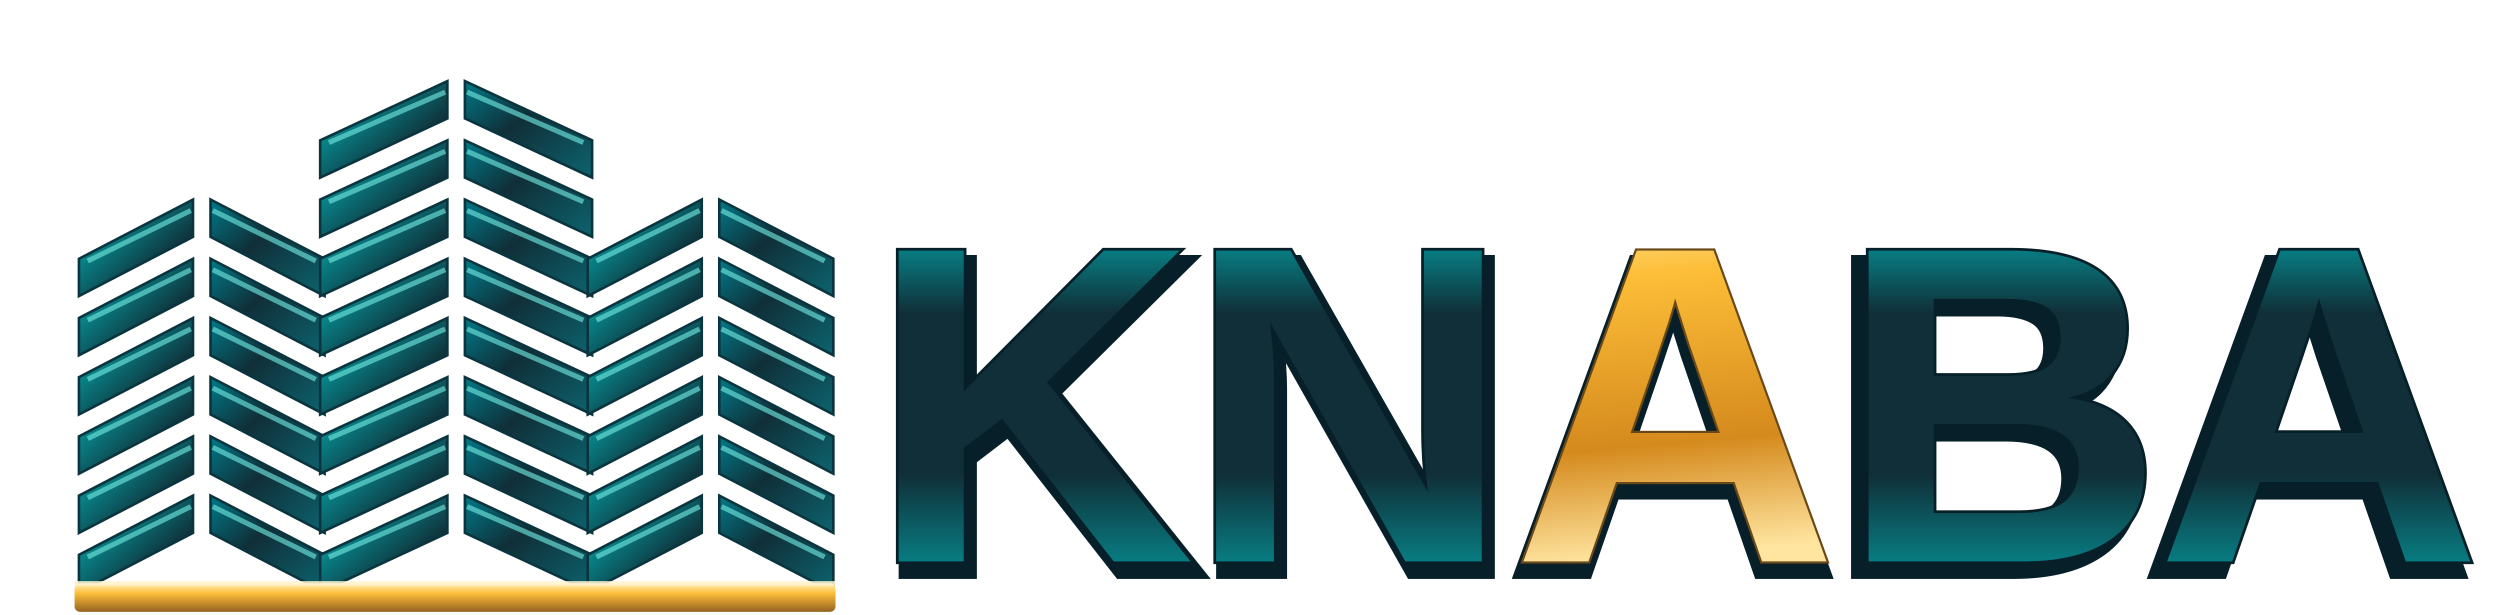
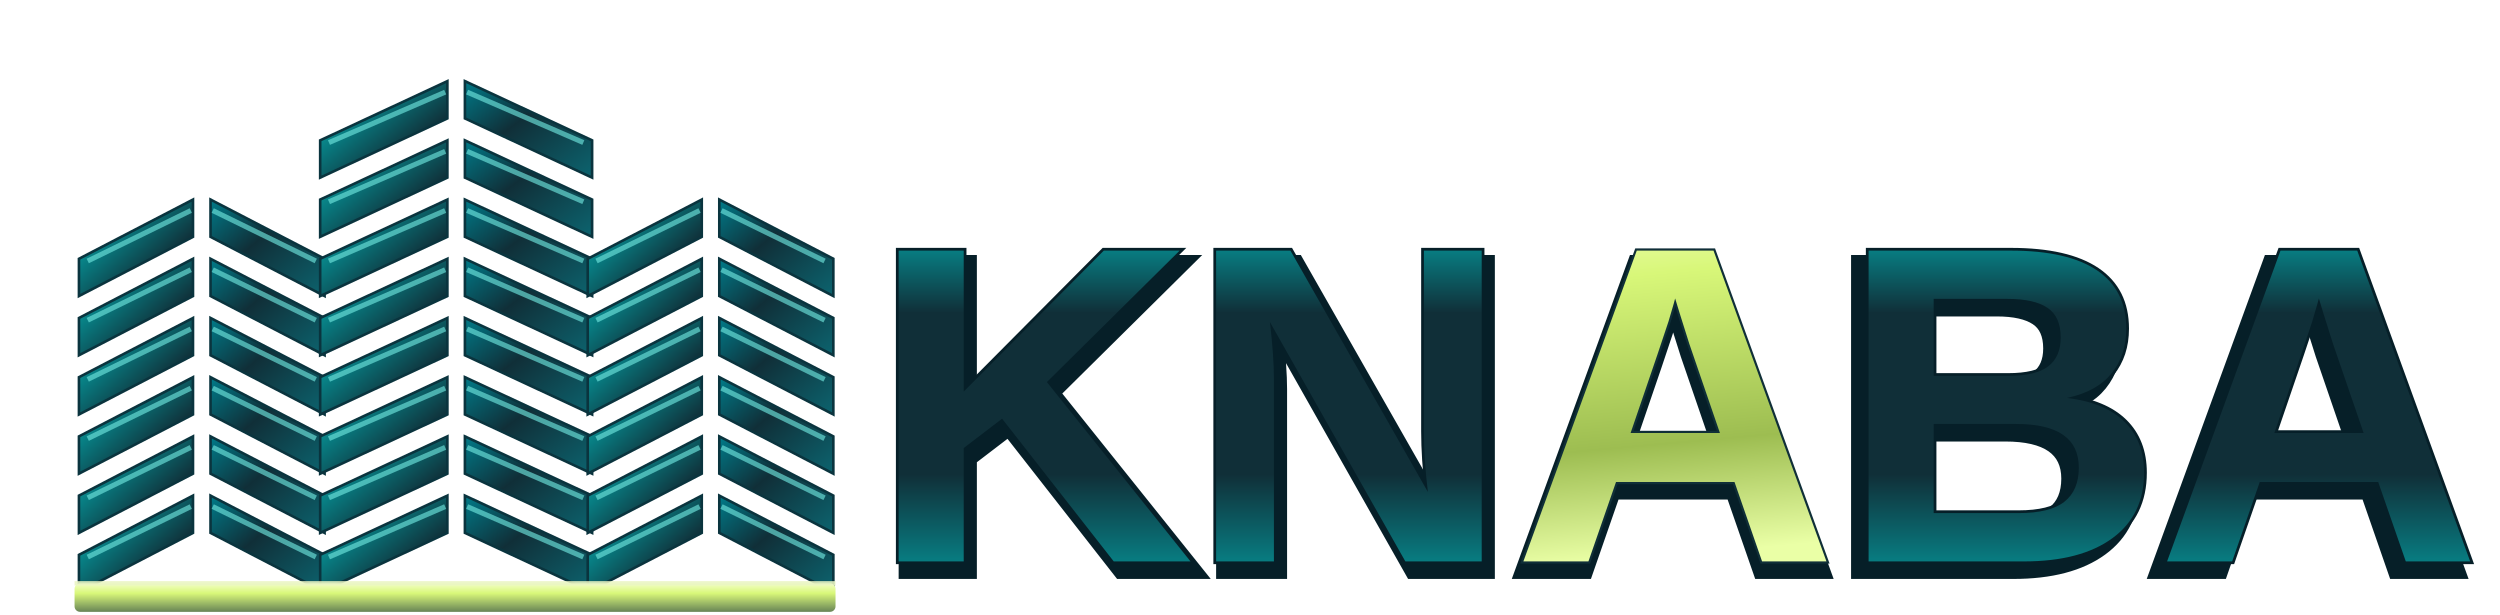
<svg xmlns="http://www.w3.org/2000/svg" viewBox="0 0 1140 280" role="img" aria-labelledby="knaba-title knaba-desc">
  <defs>
    <linearGradient id="buildingLeft" x1="0" x2=".9" y1=".15" y2="1">
      <stop stop-color="#13B8B4" />
      <stop offset=".32" stop-color="#087C81" />
      <stop offset=".72" stop-color="#102F38" />
      <stop offset="1" stop-color="#164F5A" />
    </linearGradient>
    <linearGradient id="buildingRight" x1="0" x2="1" y1="0" y2="1">
      <stop stop-color="#007B89" />
      <stop offset=".42" stop-color="#102F38" />
      <stop offset="1" stop-color="#0C646F" />
    </linearGradient>
    <linearGradient id="metalInk" x1="0" x2="0" y1="0" y2="1">
      <stop stop-color="#087C81" />
      <stop offset=".2" stop-color="#102F38" />
      <stop offset=".72" stop-color="#102F38" />
      <stop offset="1" stop-color="#087C81" />
    </linearGradient>
-     <linearGradient id="goldAccent" x1="0" x2=".45" y1="0" y2="1">
-       <stop stop-color="#FFF0B0" />
-       <stop offset=".24" stop-color="#FDBE38" />
-       <stop offset=".7" stop-color="#D58A1D" />
-       <stop offset="1" stop-color="#FFE5A0" />
+     <linearGradient id="limeAccent" x1="0" x2=".45" y1="0" y2="1">
+       <stop stop-color="#F3FFC6" />
+       <stop offset=".24" stop-color="#D8F779" />
+       <stop offset=".7" stop-color="#9DBD51" />
+       <stop offset="1" stop-color="#EAFFA6" />
    </linearGradient>
-     <linearGradient id="goldBase" x1="0" x2="0" y1="0" y2="1">
-       <stop stop-color="#FFF1BB" />
-       <stop offset=".35" stop-color="#FDBE38" />
-       <stop offset="1" stop-color="#946220" />
+     <linearGradient id="limeBase" x1="0" x2="0" y1="0" y2="1">
+       <stop stop-color="#F3FFC6" />
+       <stop offset=".35" stop-color="#D8F779" />
+       <stop offset="1" stop-color="#688456" />
    </linearGradient>
  </defs>
  <g aria-hidden="true">
    <g>
      <path d="M36 118 88 91 V108 L36 135 Z" fill="url(#buildingLeft)" stroke="#0A343E" stroke-width="1.2" />
      <path d="M96 91 148 118 V135 L96 108 Z" fill="url(#buildingRight)" stroke="#0A343E" stroke-width="1.2" />
      <path d="M40 119 87 96 M97 96 144 119" fill="none" stroke="#6DE3DC" stroke-opacity=".65" stroke-width="2.3" />
    </g>
    <g>
      <path d="M36 145 88 118 V135 L36 162 Z" fill="url(#buildingLeft)" stroke="#0A343E" stroke-width="1.2" />
      <path d="M96 118 148 145 V162 L96 135 Z" fill="url(#buildingRight)" stroke="#0A343E" stroke-width="1.2" />
      <path d="M40 146 87 123 M97 123 144 146" fill="none" stroke="#6DE3DC" stroke-opacity=".65" stroke-width="2.3" />
    </g>
    <g>
      <path d="M36 172 88 145 V162 L36 189 Z" fill="url(#buildingLeft)" stroke="#0A343E" stroke-width="1.2" />
      <path d="M96 145 148 172 V189 L96 162 Z" fill="url(#buildingRight)" stroke="#0A343E" stroke-width="1.2" />
      <path d="M40 173 87 150 M97 150 144 173" fill="none" stroke="#6DE3DC" stroke-opacity=".65" stroke-width="2.3" />
    </g>
    <g>
      <path d="M36 199 88 172 V189 L36 216 Z" fill="url(#buildingLeft)" stroke="#0A343E" stroke-width="1.2" />
      <path d="M96 172 148 199 V216 L96 189 Z" fill="url(#buildingRight)" stroke="#0A343E" stroke-width="1.2" />
      <path d="M40 200 87 177 M97 177 144 200" fill="none" stroke="#6DE3DC" stroke-opacity=".65" stroke-width="2.3" />
    </g>
    <g>
      <path d="M36 226 88 199 V216 L36 243 Z" fill="url(#buildingLeft)" stroke="#0A343E" stroke-width="1.2" />
      <path d="M96 199 148 226 V243 L96 216 Z" fill="url(#buildingRight)" stroke="#0A343E" stroke-width="1.2" />
      <path d="M40 227 87 204 M97 204 144 227" fill="none" stroke="#6DE3DC" stroke-opacity=".65" stroke-width="2.3" />
    </g>
    <g>
      <path d="M36 253 88 226 V243 L36 270 Z" fill="url(#buildingLeft)" stroke="#0A343E" stroke-width="1.2" />
      <path d="M96 226 148 253 V270 L96 243 Z" fill="url(#buildingRight)" stroke="#0A343E" stroke-width="1.2" />
      <path d="M40 254 87 231 M97 231 144 254" fill="none" stroke="#6DE3DC" stroke-opacity=".65" stroke-width="2.3" />
    </g>
    <g>
      <path d="M146 64 204 37 V54 L146 81 Z" fill="url(#buildingLeft)" stroke="#0A343E" stroke-width="1.2" />
      <path d="M212 37 270 64 V81 L212 54 Z" fill="url(#buildingRight)" stroke="#0A343E" stroke-width="1.2" />
      <path d="M150 65 203 42 M213 42 266 65" fill="none" stroke="#6DE3DC" stroke-opacity=".65" stroke-width="2.3" />
    </g>
    <g>
      <path d="M146 91 204 64 V81 L146 108 Z" fill="url(#buildingLeft)" stroke="#0A343E" stroke-width="1.2" />
      <path d="M212 64 270 91 V108 L212 81 Z" fill="url(#buildingRight)" stroke="#0A343E" stroke-width="1.2" />
      <path d="M150 92 203 69 M213 69 266 92" fill="none" stroke="#6DE3DC" stroke-opacity=".65" stroke-width="2.3" />
    </g>
    <g>
      <path d="M146 118 204 91 V108 L146 135 Z" fill="url(#buildingLeft)" stroke="#0A343E" stroke-width="1.2" />
      <path d="M212 91 270 118 V135 L212 108 Z" fill="url(#buildingRight)" stroke="#0A343E" stroke-width="1.2" />
      <path d="M150 119 203 96 M213 96 266 119" fill="none" stroke="#6DE3DC" stroke-opacity=".65" stroke-width="2.3" />
    </g>
    <g>
      <path d="M146 145 204 118 V135 L146 162 Z" fill="url(#buildingLeft)" stroke="#0A343E" stroke-width="1.2" />
      <path d="M212 118 270 145 V162 L212 135 Z" fill="url(#buildingRight)" stroke="#0A343E" stroke-width="1.2" />
      <path d="M150 146 203 123 M213 123 266 146" fill="none" stroke="#6DE3DC" stroke-opacity=".65" stroke-width="2.3" />
    </g>
    <g>
      <path d="M146 172 204 145 V162 L146 189 Z" fill="url(#buildingLeft)" stroke="#0A343E" stroke-width="1.2" />
      <path d="M212 145 270 172 V189 L212 162 Z" fill="url(#buildingRight)" stroke="#0A343E" stroke-width="1.2" />
      <path d="M150 173 203 150 M213 150 266 173" fill="none" stroke="#6DE3DC" stroke-opacity=".65" stroke-width="2.3" />
    </g>
    <g>
      <path d="M146 199 204 172 V189 L146 216 Z" fill="url(#buildingLeft)" stroke="#0A343E" stroke-width="1.2" />
      <path d="M212 172 270 199 V216 L212 189 Z" fill="url(#buildingRight)" stroke="#0A343E" stroke-width="1.2" />
      <path d="M150 200 203 177 M213 177 266 200" fill="none" stroke="#6DE3DC" stroke-opacity=".65" stroke-width="2.3" />
    </g>
    <g>
      <path d="M146 226 204 199 V216 L146 243 Z" fill="url(#buildingLeft)" stroke="#0A343E" stroke-width="1.2" />
      <path d="M212 199 270 226 V243 L212 216 Z" fill="url(#buildingRight)" stroke="#0A343E" stroke-width="1.2" />
      <path d="M150 227 203 204 M213 204 266 227" fill="none" stroke="#6DE3DC" stroke-opacity=".65" stroke-width="2.3" />
    </g>
    <g>
      <path d="M146 253 204 226 V243 L146 270 Z" fill="url(#buildingLeft)" stroke="#0A343E" stroke-width="1.2" />
      <path d="M212 226 270 253 V270 L212 243 Z" fill="url(#buildingRight)" stroke="#0A343E" stroke-width="1.2" />
      <path d="M150 254 203 231 M213 231 266 254" fill="none" stroke="#6DE3DC" stroke-opacity=".65" stroke-width="2.3" />
    </g>
    <g>
      <path d="M268 118 320 91 V108 L268 135 Z" fill="url(#buildingLeft)" stroke="#0A343E" stroke-width="1.2" />
      <path d="M328 91 380 118 V135 L328 108 Z" fill="url(#buildingRight)" stroke="#0A343E" stroke-width="1.2" />
      <path d="M272 119 319 96 M329 96 376 119" fill="none" stroke="#6DE3DC" stroke-opacity=".65" stroke-width="2.3" />
    </g>
    <g>
      <path d="M268 145 320 118 V135 L268 162 Z" fill="url(#buildingLeft)" stroke="#0A343E" stroke-width="1.2" />
      <path d="M328 118 380 145 V162 L328 135 Z" fill="url(#buildingRight)" stroke="#0A343E" stroke-width="1.2" />
      <path d="M272 146 319 123 M329 123 376 146" fill="none" stroke="#6DE3DC" stroke-opacity=".65" stroke-width="2.3" />
    </g>
    <g>
      <path d="M268 172 320 145 V162 L268 189 Z" fill="url(#buildingLeft)" stroke="#0A343E" stroke-width="1.2" />
      <path d="M328 145 380 172 V189 L328 162 Z" fill="url(#buildingRight)" stroke="#0A343E" stroke-width="1.2" />
      <path d="M272 173 319 150 M329 150 376 173" fill="none" stroke="#6DE3DC" stroke-opacity=".65" stroke-width="2.3" />
    </g>
    <g>
      <path d="M268 199 320 172 V189 L268 216 Z" fill="url(#buildingLeft)" stroke="#0A343E" stroke-width="1.2" />
      <path d="M328 172 380 199 V216 L328 189 Z" fill="url(#buildingRight)" stroke="#0A343E" stroke-width="1.2" />
      <path d="M272 200 319 177 M329 177 376 200" fill="none" stroke="#6DE3DC" stroke-opacity=".65" stroke-width="2.3" />
    </g>
    <g>
      <path d="M268 226 320 199 V216 L268 243 Z" fill="url(#buildingLeft)" stroke="#0A343E" stroke-width="1.2" />
      <path d="M328 199 380 226 V243 L328 216 Z" fill="url(#buildingRight)" stroke="#0A343E" stroke-width="1.2" />
      <path d="M272 227 319 204 M329 204 376 227" fill="none" stroke="#6DE3DC" stroke-opacity=".65" stroke-width="2.3" />
    </g>
    <g>
      <path d="M268 253 320 226 V243 L268 270 Z" fill="url(#buildingLeft)" stroke="#0A343E" stroke-width="1.2" />
      <path d="M328 226 380 253 V270 L328 243 Z" fill="url(#buildingRight)" stroke="#0A343E" stroke-width="1.2" />
      <path d="M272 254 319 231 M329 231 376 254" fill="none" stroke="#6DE3DC" stroke-opacity=".65" stroke-width="2.3" />
    </g>
-     <rect x="34" y="266" width="347" height="13" rx="2.5" fill="url(#goldBase)" />
-     <path d="M34 266H381" fill="none" stroke="#FFF4D0" stroke-width="2" opacity=".88" />
+     <rect x="34" y="266" width="347" height="13" rx="2.5" fill="url(#limeBase)" />
+     <path d="M34 266H381" fill="none" stroke="#EAF5C3" stroke-width="2" opacity=".88" />
  </g>
  <g font-family="Arial,Helvetica,sans-serif" font-size="206" font-weight="800" letter-spacing="-4" aria-hidden="true">
    <text x="396" y="256" textLength="728" lengthAdjust="spacingAndGlyphs" fill="#061F28" stroke="#061F28" stroke-width="6" transform="translate(3 5)">KNABA</text>
-     <text x="396" y="256" textLength="728" lengthAdjust="spacingAndGlyphs" fill="url(#metalInk)" stroke="#061F28" stroke-width="2.5" paint-order="stroke fill">KN<tspan fill="url(#goldAccent)" stroke="#6A4919" stroke-width="2">A</tspan>BA</text>
+     <text x="396" y="256" textLength="728" lengthAdjust="spacingAndGlyphs" fill="url(#metalInk)" stroke="#061F28" stroke-width="2.5" paint-order="stroke fill">KN<tspan fill="url(#limeAccent)" stroke="#102F38" stroke-width="2">A</tspan>BA</text>
  </g>
</svg>
